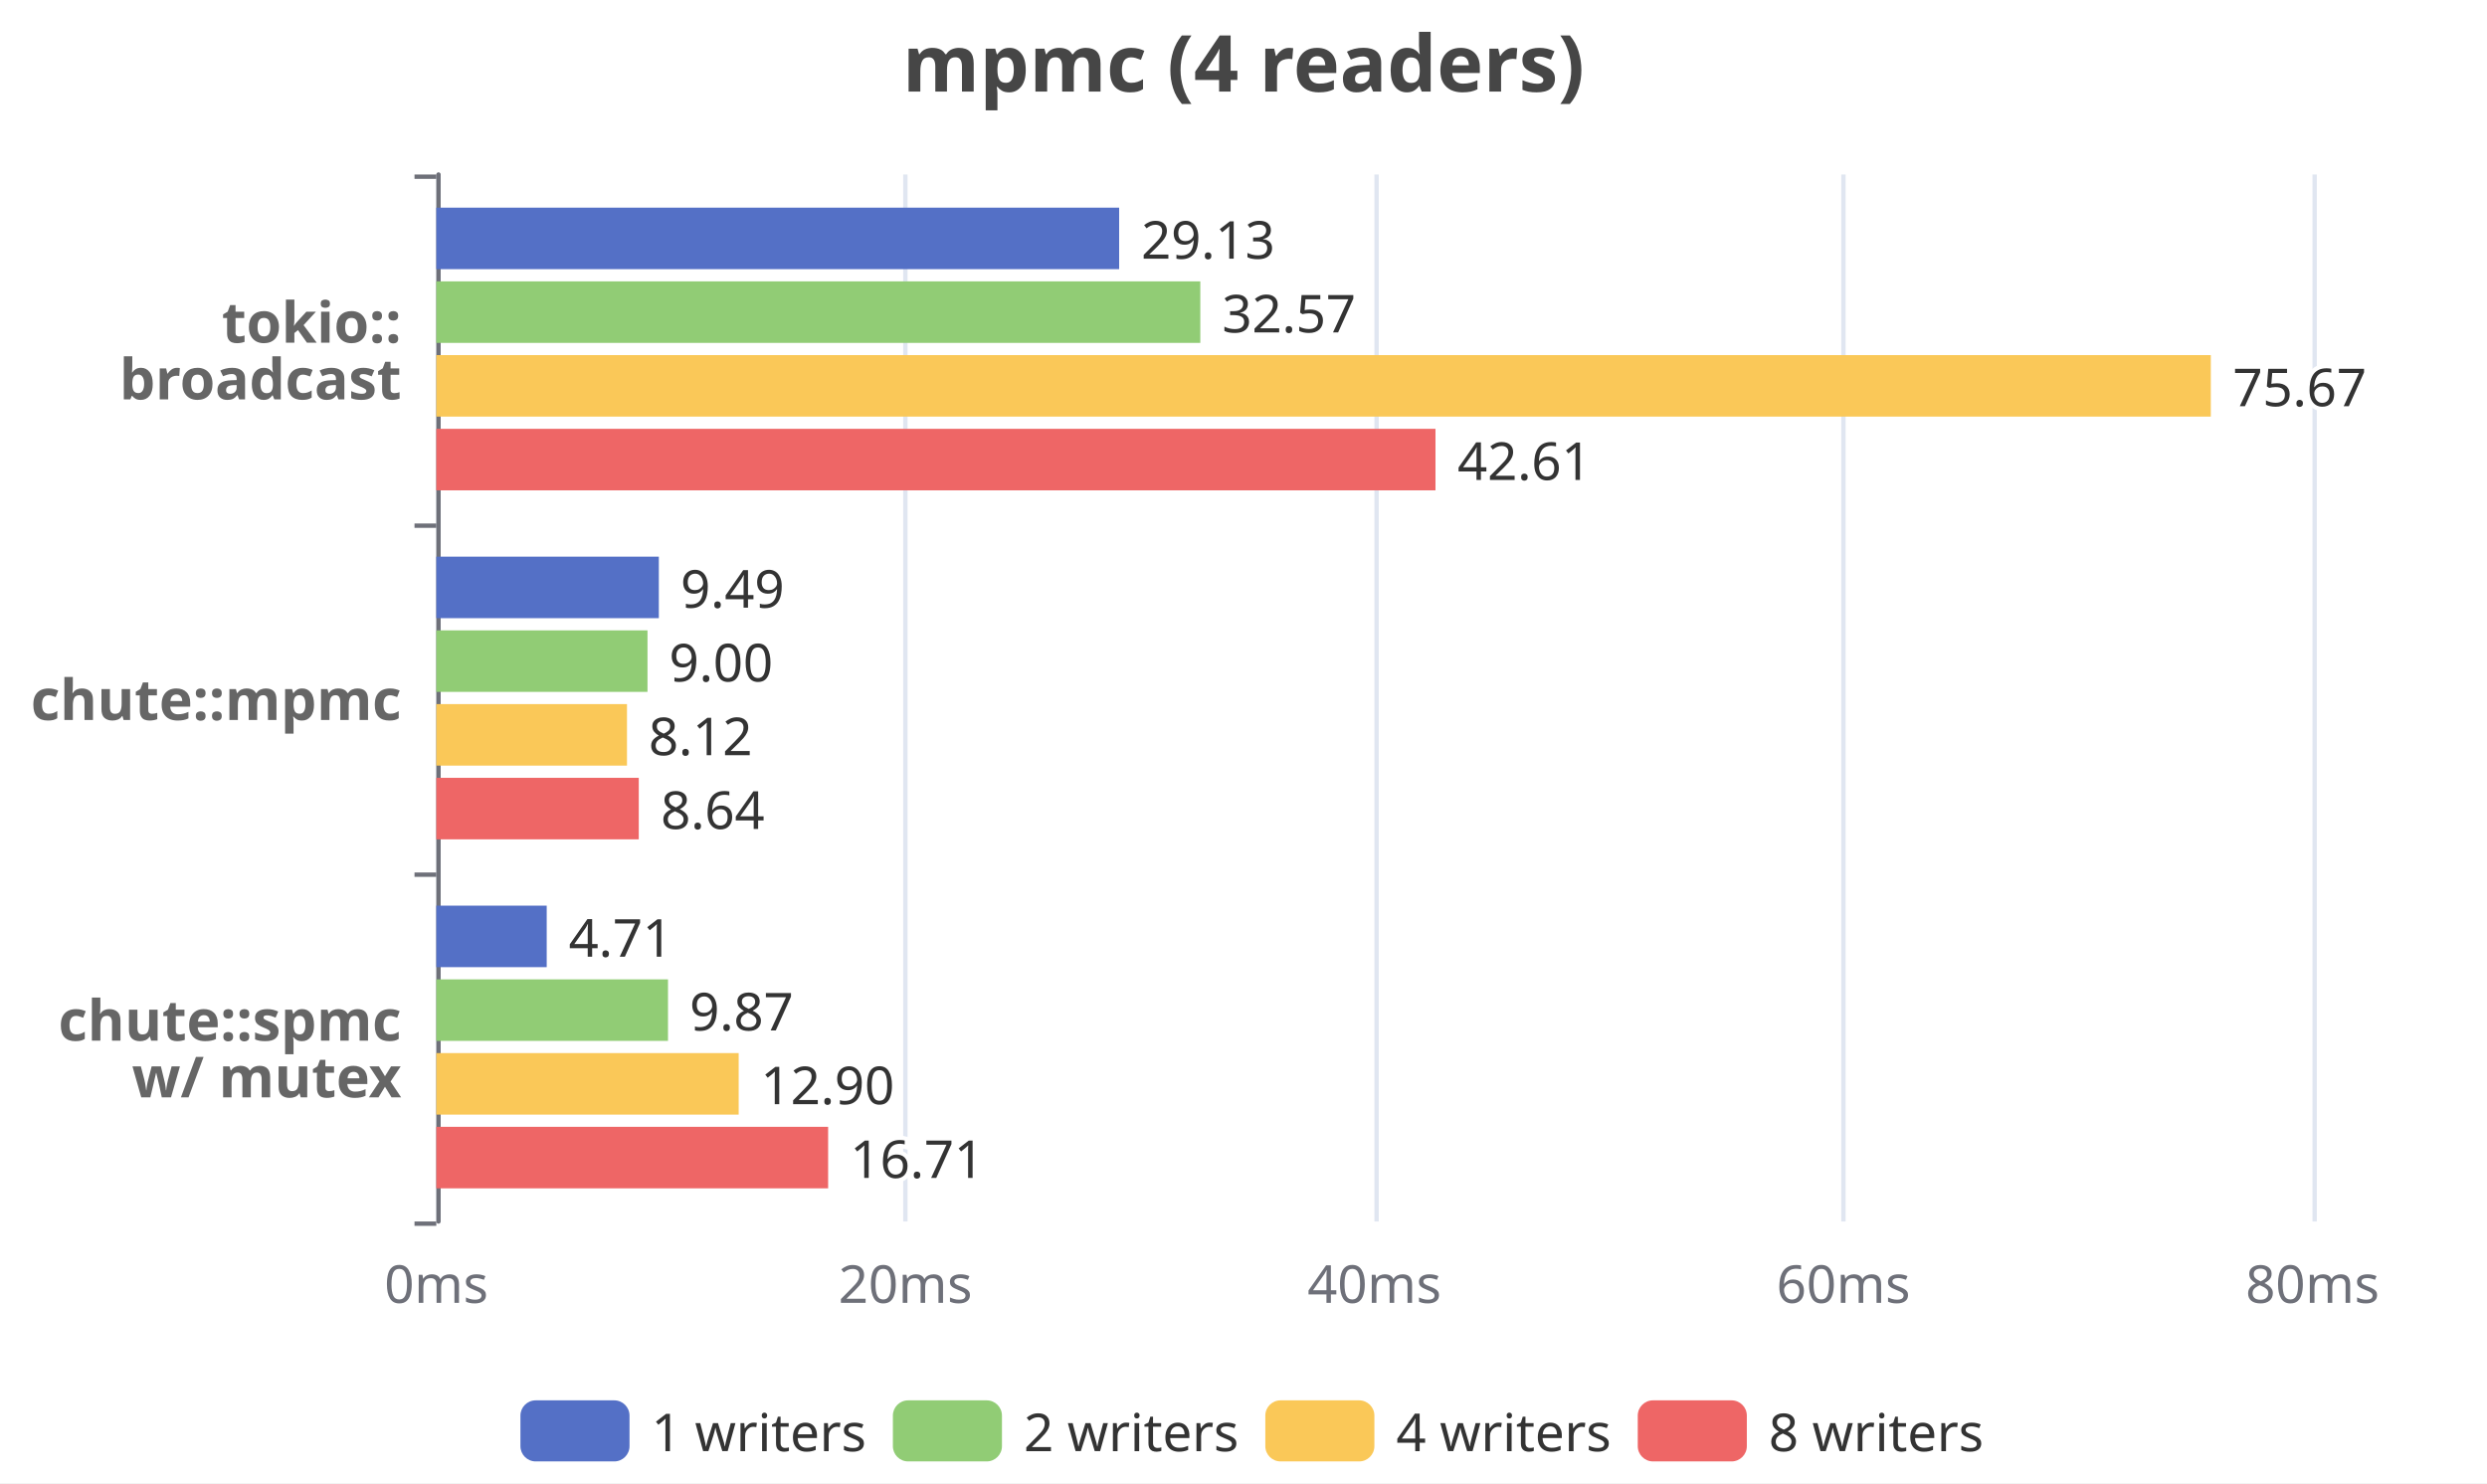
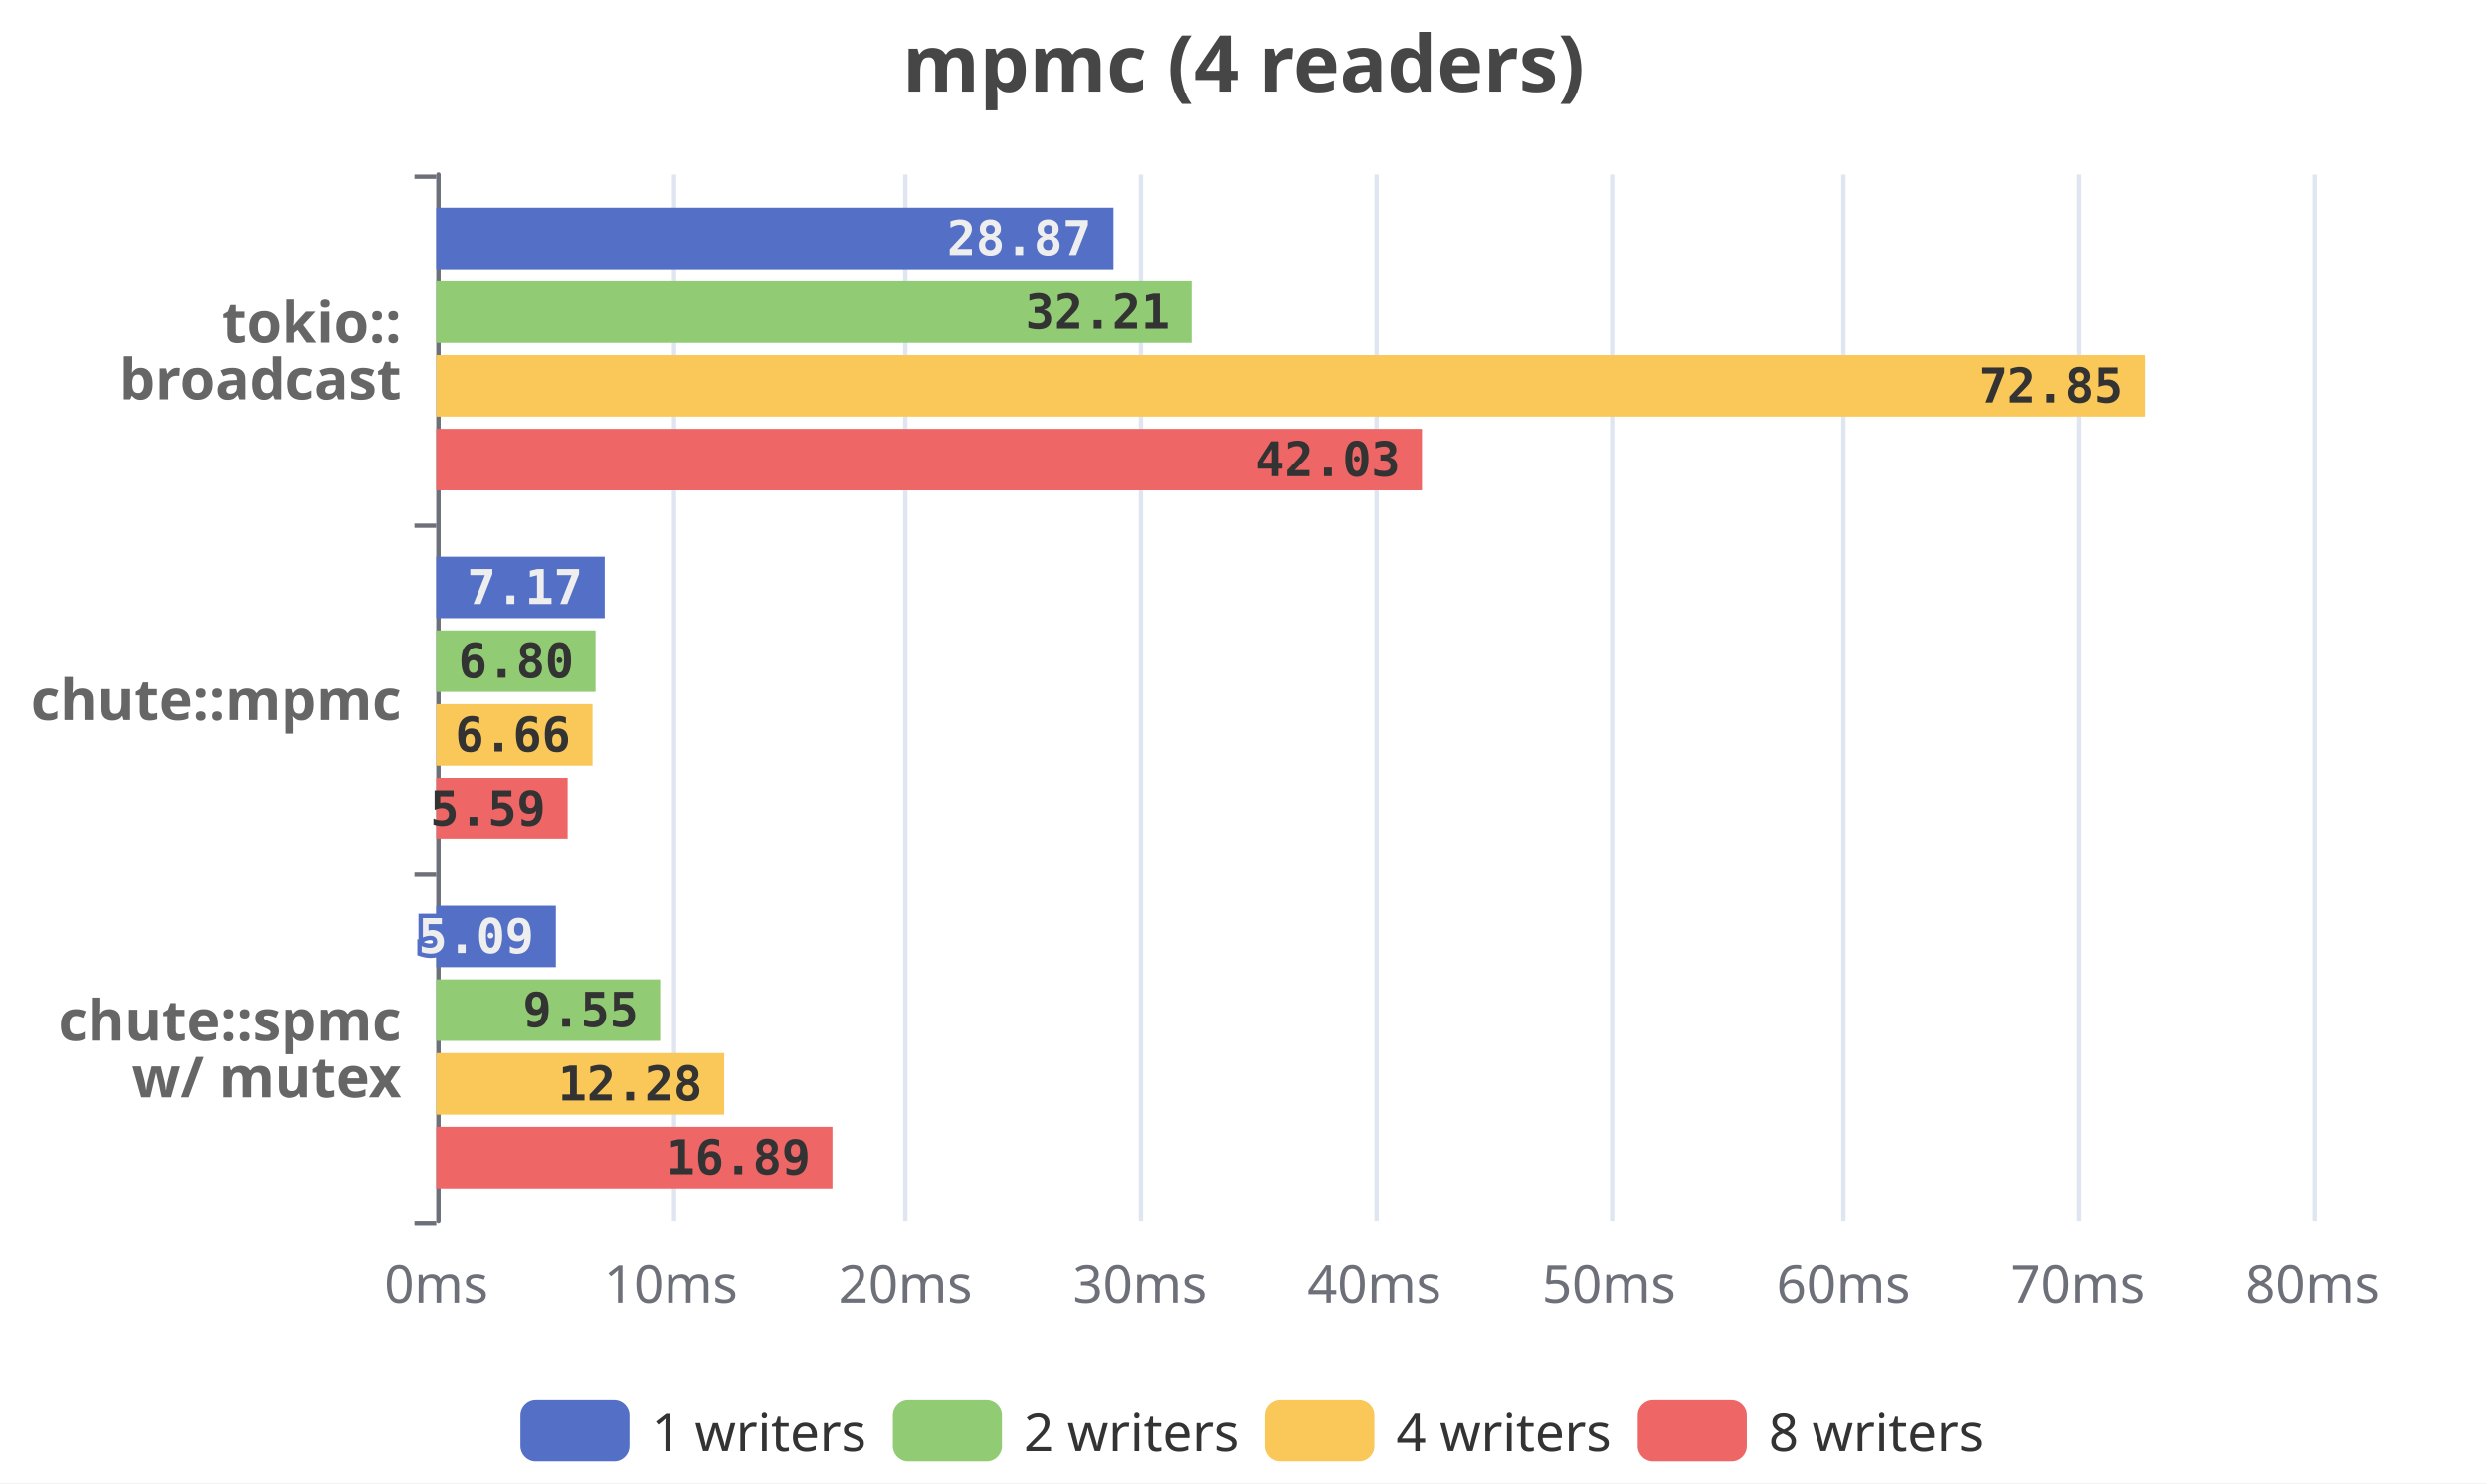
<svg xmlns="http://www.w3.org/2000/svg" width="570" height="340" version="1.1" baseProfile="full" viewBox="0 0 570 340">
  <rect width="570" height="340" x="0" y="0" fill="#FFFFFF" />
  <path d="M100.5 40L100.5 280" fill="transparent" stroke="#E0E6F1" class="zr0-cls-0" />
+   <path d="M154.5 40L154.5 280" fill="transparent" stroke="#E0E6F1" class="zr0-cls-0" />
  <path d="M207.5 40L207.5 280" fill="transparent" stroke="#E0E6F1" class="zr0-cls-0" />
+   <path d="M261.5 40L261.5 280" fill="transparent" stroke="#E0E6F1" class="zr0-cls-0" />
  <path d="M315.5 40L315.5 280" fill="transparent" stroke="#E0E6F1" class="zr0-cls-0" />
+   <path d="M369.5 40L369.5 280" fill="transparent" stroke="#E0E6F1" class="zr0-cls-0" />
  <path d="M422.5 40L422.5 280" fill="transparent" stroke="#E0E6F1" class="zr0-cls-0" />
+   <path d="M476.5 40L476.5 280" fill="transparent" stroke="#E0E6F1" class="zr0-cls-0" />
  <path d="M530.5 40L530.5 280" fill="transparent" stroke="#E0E6F1" class="zr0-cls-0" />
  <path d="M100.5 280L100.5 40" fill="transparent" stroke="#6E7079" stroke-linecap="round" class="zr0-cls-0" />
  <path d="M100 280.5L95 280.5" fill="transparent" stroke="#6E7079" class="zr0-cls-0" />
  <path d="M100 200.5L95 200.5" fill="transparent" stroke="#6E7079" class="zr0-cls-0" />
  <path d="M100 120.5L95 120.5" fill="transparent" stroke="#6E7079" class="zr0-cls-0" />
  <path d="M100 40.5L95 40.5" fill="transparent" stroke="#6E7079" class="zr0-cls-0" />
  <text dominant-baseline="central" text-anchor="end" style="font-size:13px;font-family:sans-serif;font-weight:bolder;" y="-6.5" transform="translate(92 240)" fill="#666666">chute::spmc</text>
  <text dominant-baseline="central" text-anchor="end" style="font-size:13px;font-family:sans-serif;font-weight:bolder;" xml:space="preserve" y="6.5" transform="translate(92 240)" fill="#666666">w/ mutex</text>
  <text dominant-baseline="central" text-anchor="end" style="font-size:13px;font-family:sans-serif;font-weight:bolder;" transform="translate(92 160)" fill="#666666">chute::mpmc</text>
  <text dominant-baseline="central" text-anchor="end" style="font-size:13px;font-family:sans-serif;font-weight:bolder;" y="-6.5" transform="translate(92 80)" fill="#666666">tokio::</text>
  <text dominant-baseline="central" text-anchor="end" style="font-size:13px;font-family:sans-serif;font-weight:bolder;" y="6.5" transform="translate(92 80)" fill="#666666">broadcast</text>
  <text dominant-baseline="central" text-anchor="middle" style="font-size:12px;font-family:sans-serif;" y="6" transform="translate(100 288)" fill="#6E7079">0ms</text>
+   <text dominant-baseline="central" text-anchor="middle" style="font-size:12px;font-family:sans-serif;" y="6" transform="translate(153.75 288)" fill="#6E7079">10ms</text>
  <text dominant-baseline="central" text-anchor="middle" style="font-size:12px;font-family:sans-serif;" y="6" transform="translate(207.5 288)" fill="#6E7079">20ms</text>
+   <text dominant-baseline="central" text-anchor="middle" style="font-size:12px;font-family:sans-serif;" y="6" transform="translate(261.25 288)" fill="#6E7079">30ms</text>
  <text dominant-baseline="central" text-anchor="middle" style="font-size:12px;font-family:sans-serif;" y="6" transform="translate(315 288)" fill="#6E7079">40ms</text>
+   <text dominant-baseline="central" text-anchor="middle" style="font-size:12px;font-family:sans-serif;" y="6" transform="translate(368.75 288)" fill="#6E7079">50ms</text>
  <text dominant-baseline="central" text-anchor="middle" style="font-size:12px;font-family:sans-serif;" y="6" transform="translate(422.5 288)" fill="#6E7079">60ms</text>
+   <text dominant-baseline="central" text-anchor="middle" style="font-size:12px;font-family:sans-serif;" y="6" transform="translate(476.25 288)" fill="#6E7079">70ms</text>
  <text dominant-baseline="central" text-anchor="middle" style="font-size:12px;font-family:sans-serif;" y="6" transform="translate(530 288)" fill="#6E7079">80ms</text>
-   <path d="M100 207.6l25.3 0l0 14.1l-25.3 0Z" fill="#5470c6" ecmeta_series_index="0" ecmeta_data_index="0" ecmeta_ssr_type="chart" class="zr0-cls-1" />
-   <path d="M100 127.6l51 0l0 14.1l-51 0Z" fill="#5470c6" ecmeta_series_index="0" ecmeta_data_index="1" ecmeta_ssr_type="chart" class="zr0-cls-1" />
-   <path d="M100 47.6l156.5 0l0 14.1l-156.5 0Z" fill="#5470c6" ecmeta_series_index="0" ecmeta_data_index="2" ecmeta_ssr_type="chart" class="zr0-cls-1" />
-   <path d="M100 224.5l53.1 0l0 14.1l-53.1 0Z" fill="#91cc75" ecmeta_series_index="1" ecmeta_data_index="0" ecmeta_ssr_type="chart" class="zr0-cls-2" />
-   <path d="M100 144.5l48.4 0l0 14.1l-48.4 0Z" fill="#91cc75" ecmeta_series_index="1" ecmeta_data_index="1" ecmeta_ssr_type="chart" class="zr0-cls-2" />
-   <path d="M100 64.5l175.1 0l0 14.1l-175.1 0Z" fill="#91cc75" ecmeta_series_index="1" ecmeta_data_index="2" ecmeta_ssr_type="chart" class="zr0-cls-2" />
-   <path d="M100 241.4l69.3 0l0 14.1l-69.3 0Z" fill="#fac858" ecmeta_series_index="2" ecmeta_data_index="0" ecmeta_ssr_type="chart" class="zr0-cls-3" />
-   <path d="M100 161.4l43.7 0l0 14.1l-43.7 0Z" fill="#fac858" ecmeta_series_index="2" ecmeta_data_index="1" ecmeta_ssr_type="chart" class="zr0-cls-3" />
-   <path d="M100 81.4l406.7 0l0 14.1l-406.7 0Z" fill="#fac858" ecmeta_series_index="2" ecmeta_data_index="2" ecmeta_ssr_type="chart" class="zr0-cls-3" />
-   <path d="M100 258.3l89.8 0l0 14.1l-89.8 0Z" fill="#ee6666" ecmeta_series_index="3" ecmeta_data_index="0" ecmeta_ssr_type="chart" class="zr0-cls-4" />
-   <path d="M100 178.3l46.4 0l0 14.1l-46.4 0Z" fill="#ee6666" ecmeta_series_index="3" ecmeta_data_index="1" ecmeta_ssr_type="chart" class="zr0-cls-4" />
-   <path d="M100 98.3l229 0l0 14.1l-229 0Z" fill="#ee6666" ecmeta_series_index="3" ecmeta_data_index="2" ecmeta_ssr_type="chart" class="zr0-cls-4" />
-   <text dominant-baseline="central" text-anchor="start" style="font-size:12px;font-family:sans-serif;" transform="translate(130.342 214.6435)" fill="#333" stroke="rgb(255,255,255)" stroke-width="2" paint-order="stroke" stroke-miterlimit="2">4.71</text>
-   <text dominant-baseline="central" text-anchor="start" style="font-size:12px;font-family:sans-serif;" transform="translate(155.9853 134.6435)" fill="#333" stroke="rgb(255,255,255)" stroke-width="2" paint-order="stroke" stroke-miterlimit="2">9.49</text>
-   <text dominant-baseline="central" text-anchor="start" style="font-size:12px;font-family:sans-serif;" transform="translate(261.5485 54.6435)" fill="#333" stroke="rgb(255,255,255)" stroke-width="2" paint-order="stroke" stroke-miterlimit="2">29.13</text>
-   <text dominant-baseline="central" text-anchor="start" style="font-size:12px;font-family:sans-serif;" transform="translate(158.0586 231.5478)" fill="#333" stroke="rgb(255,255,255)" stroke-width="2" paint-order="stroke" stroke-miterlimit="2">9.87</text>
-   <text dominant-baseline="central" text-anchor="start" style="font-size:12px;font-family:sans-serif;" transform="translate(153.3571 151.5478)" fill="#333" stroke="rgb(255,255,255)" stroke-width="2" paint-order="stroke" stroke-miterlimit="2">9.00</text>
-   <text dominant-baseline="central" text-anchor="start" style="font-size:12px;font-family:sans-serif;" transform="translate(280.0789 71.5478)" fill="#333" stroke="rgb(255,255,255)" stroke-width="2" paint-order="stroke" stroke-miterlimit="2">32.57</text>
-   <text dominant-baseline="central" text-anchor="start" style="font-size:12px;font-family:sans-serif;" transform="translate(174.3345 248.4522)" fill="#333" stroke="rgb(255,255,255)" stroke-width="2" paint-order="stroke" stroke-miterlimit="2">12.90</text>
-   <text dominant-baseline="central" text-anchor="start" style="font-size:12px;font-family:sans-serif;" transform="translate(148.6502 168.4522)" fill="#333" stroke="rgb(255,255,255)" stroke-width="2" paint-order="stroke" stroke-miterlimit="2">8.12</text>
-   <text dominant-baseline="central" text-anchor="start" style="font-size:12px;font-family:sans-serif;" transform="translate(511.7268 88.4522)" fill="#333" stroke="rgb(255,255,255)" stroke-width="2" paint-order="stroke" stroke-miterlimit="2">75.67</text>
-   <text dominant-baseline="central" text-anchor="start" style="font-size:12px;font-family:sans-serif;" transform="translate(194.8387 265.3565)" fill="#333" stroke="rgb(255,255,255)" stroke-width="2" paint-order="stroke" stroke-miterlimit="2">16.71</text>
-   <text dominant-baseline="central" text-anchor="start" style="font-size:12px;font-family:sans-serif;" transform="translate(151.437 185.3565)" fill="#333" stroke="rgb(255,255,255)" stroke-width="2" paint-order="stroke" stroke-miterlimit="2">8.64</text>
-   <text dominant-baseline="central" text-anchor="start" style="font-size:12px;font-family:sans-serif;" transform="translate(334.0406 105.3565)" fill="#333" stroke="rgb(255,255,255)" stroke-width="2" paint-order="stroke" stroke-miterlimit="2">42.61</text>
+   <path d="M100 207.6l27.4 0l0 14.1l-27.4 0Z" fill="#5470c6" ecmeta_series_index="0" ecmeta_data_index="0" ecmeta_ssr_type="chart" class="zr0-cls-1" />
+   <path d="M100 127.6l38.6 0l0 14.1l-38.6 0Z" fill="#5470c6" ecmeta_series_index="0" ecmeta_data_index="1" ecmeta_ssr_type="chart" class="zr0-cls-1" />
+   <path d="M100 47.6l155.2 0l0 14.1l-155.2 0Z" fill="#5470c6" ecmeta_series_index="0" ecmeta_data_index="2" ecmeta_ssr_type="chart" class="zr0-cls-1" />
+   <path d="M100 224.5l51.3 0l0 14.1l-51.3 0Z" fill="#91cc75" ecmeta_series_index="1" ecmeta_data_index="0" ecmeta_ssr_type="chart" class="zr0-cls-2" />
+   <path d="M100 144.5l36.5 0l0 14.1l-36.5 0Z" fill="#91cc75" ecmeta_series_index="1" ecmeta_data_index="1" ecmeta_ssr_type="chart" class="zr0-cls-2" />
+   <path d="M100 64.5l173.1 0l0 14.1l-173.1 0Z" fill="#91cc75" ecmeta_series_index="1" ecmeta_data_index="2" ecmeta_ssr_type="chart" class="zr0-cls-2" />
+   <path d="M100 241.4l66 0l0 14.1l-66 0Z" fill="#fac858" ecmeta_series_index="2" ecmeta_data_index="0" ecmeta_ssr_type="chart" class="zr0-cls-3" />
+   <path d="M100 161.4l35.8 0l0 14.1l-35.8 0Z" fill="#fac858" ecmeta_series_index="2" ecmeta_data_index="1" ecmeta_ssr_type="chart" class="zr0-cls-3" />
+   <path d="M100 81.4l391.6 0l0 14.1l-391.6 0Z" fill="#fac858" ecmeta_series_index="2" ecmeta_data_index="2" ecmeta_ssr_type="chart" class="zr0-cls-3" />
+   <path d="M100 258.3l90.8 0l0 14.1l-90.8 0Z" fill="#ee6666" ecmeta_series_index="3" ecmeta_data_index="0" ecmeta_ssr_type="chart" class="zr0-cls-4" />
+   <path d="M100 178.3l30.1 0l0 14.1l-30.1 0Z" fill="#ee6666" ecmeta_series_index="3" ecmeta_data_index="1" ecmeta_ssr_type="chart" class="zr0-cls-4" />
+   <path d="M100 98.3l225.9 0l0 14.1l-225.9 0Z" fill="#ee6666" ecmeta_series_index="3" ecmeta_data_index="2" ecmeta_ssr_type="chart" class="zr0-cls-4" />
+   <text dominant-baseline="central" text-anchor="end" style="font-size:11px;font-family:monospace;font-weight:bold;" transform="translate(122.3805 214.6435)" fill="#eee" stroke="#5470c6" stroke-width="2" paint-order="stroke" stroke-miterlimit="2">5.09</text>
+   <text dominant-baseline="central" text-anchor="end" style="font-size:11px;font-family:monospace;font-weight:bold;" transform="translate(133.5543 134.6435)" fill="#eee" stroke="#5470c6" stroke-width="2" paint-order="stroke" stroke-miterlimit="2">7.17</text>
+   <text dominant-baseline="central" text-anchor="end" style="font-size:11px;font-family:monospace;font-weight:bold;" transform="translate(250.1652 54.6435)" fill="#eee" stroke="#5470c6" stroke-width="2" paint-order="stroke" stroke-miterlimit="2">28.87</text>
+   <text dominant-baseline="central" text-anchor="end" style="font-size:11px;font-family:monospace;font-weight:bold;" transform="translate(146.3146 231.5478)" fill="#333">9.55</text>
+   <text dominant-baseline="central" text-anchor="end" style="font-size:11px;font-family:monospace;font-weight:bold;" transform="translate(131.5387 151.5478)" fill="#333">6.80</text>
+   <text dominant-baseline="central" text-anchor="end" style="font-size:11px;font-family:monospace;font-weight:bold;" transform="translate(268.1351 71.5478)" fill="#333">32.21</text>
+   <text dominant-baseline="central" text-anchor="end" style="font-size:11px;font-family:monospace;font-weight:bold;" transform="translate(160.9898 248.4522)" fill="#333">12.28</text>
+   <text dominant-baseline="central" text-anchor="end" style="font-size:11px;font-family:monospace;font-weight:bold;" transform="translate(130.7917 168.4522)" fill="#333">6.66</text>
+   <text dominant-baseline="central" text-anchor="end" style="font-size:11px;font-family:monospace;font-weight:bold;" transform="translate(486.5569 88.4522)" fill="#333">72.85</text>
+   <text dominant-baseline="central" text-anchor="end" style="font-size:11px;font-family:monospace;font-weight:bold;" transform="translate(185.7968 265.3565)" fill="#333">16.89</text>
+   <text dominant-baseline="central" text-anchor="end" style="font-size:11px;font-family:monospace;font-weight:bold;" transform="translate(125.0708 185.3565)" fill="#333">5.59</text>
+   <text dominant-baseline="central" text-anchor="end" style="font-size:11px;font-family:monospace;font-weight:bold;" transform="translate(320.9264 105.3565)" fill="#333">42.03</text>
  <path d="M-5 -5l341.4 0l0 24l-341.4 0Z" transform="translate(119.28 321)" fill="rgb(0,0,0)" fill-opacity="0" stroke="#ccc" stroke-width="0" class="zr0-cls-0" />
  <path d="M3.5 0L21.5 0A3.5 3.5 0 0 1 25 3.5L25 10.5A3.5 3.5 0 0 1 21.5 14L3.5 14A3.5 3.5 0 0 1 0 10.5L0 3.5A3.5 3.5 0 0 1 3.5 0" transform="translate(119.28 321)" fill="#5470c6" ecmeta_series_index="0" ecmeta_data_index="0" ecmeta_ssr_type="legend" ecmeta_silent="true" class="zr0-cls-0" />
  <text dominant-baseline="central" text-anchor="start" style="font-size:12px;font-family:sans-serif;" xml:space="preserve" x="30" y="7" transform="translate(119.28 321)" fill="#333">1 writers</text>
  <path d="M0 0l75.4 0l0 14l-75.4 0Z" transform="translate(119.28 321)" fill="transparent" ecmeta_series_index="0" ecmeta_data_index="0" ecmeta_ssr_type="legend" class="zr0-cls-5" />
  <path d="M3.5 0L21.5 0A3.5 3.5 0 0 1 25 3.5L25 10.5A3.5 3.5 0 0 1 21.5 14L3.5 14A3.5 3.5 0 0 1 0 10.5L0 3.5A3.5 3.5 0 0 1 3.5 0" transform="translate(204.64 321)" fill="#91cc75" ecmeta_series_index="1" ecmeta_data_index="1" ecmeta_ssr_type="legend" ecmeta_silent="true" class="zr0-cls-0" />
  <text dominant-baseline="central" text-anchor="start" style="font-size:12px;font-family:sans-serif;" xml:space="preserve" x="30" y="7" transform="translate(204.64 321)" fill="#333">2 writers</text>
  <path d="M0 0l75.4 0l0 14l-75.4 0Z" transform="translate(204.64 321)" fill="transparent" ecmeta_series_index="1" ecmeta_data_index="1" ecmeta_ssr_type="legend" class="zr0-cls-5" />
  <path d="M3.5 0L21.5 0A3.5 3.5 0 0 1 25 3.5L25 10.5A3.5 3.5 0 0 1 21.5 14L3.5 14A3.5 3.5 0 0 1 0 10.5L0 3.5A3.5 3.5 0 0 1 3.5 0" transform="translate(290 321)" fill="#fac858" ecmeta_series_index="2" ecmeta_data_index="2" ecmeta_ssr_type="legend" ecmeta_silent="true" class="zr0-cls-0" />
  <text dominant-baseline="central" text-anchor="start" style="font-size:12px;font-family:sans-serif;" xml:space="preserve" x="30" y="7" transform="translate(290 321)" fill="#333">4 writers</text>
  <path d="M0 0l75.4 0l0 14l-75.4 0Z" transform="translate(290 321)" fill="transparent" ecmeta_series_index="2" ecmeta_data_index="2" ecmeta_ssr_type="legend" class="zr0-cls-5" />
  <path d="M3.5 0L21.5 0A3.5 3.5 0 0 1 25 3.5L25 10.5A3.5 3.5 0 0 1 21.5 14L3.5 14A3.5 3.5 0 0 1 0 10.5L0 3.5A3.5 3.5 0 0 1 3.5 0" transform="translate(375.36 321)" fill="#ee6666" ecmeta_series_index="3" ecmeta_data_index="3" ecmeta_ssr_type="legend" ecmeta_silent="true" class="zr0-cls-0" />
  <text dominant-baseline="central" text-anchor="start" style="font-size:12px;font-family:sans-serif;" xml:space="preserve" x="30" y="7" transform="translate(375.36 321)" fill="#333">8 writers</text>
  <path d="M0 0l75.4 0l0 14l-75.4 0Z" transform="translate(375.36 321)" fill="transparent" ecmeta_series_index="3" ecmeta_data_index="3" ecmeta_ssr_type="legend" class="zr0-cls-5" />
  <path d="M-76.1 -5l152.2 0l0 28l-152.2 0Z" transform="translate(285 5)" fill="rgb(0,0,0)" fill-opacity="0" stroke="#ccc" stroke-width="0" class="zr0-cls-0" />
  <text dominant-baseline="central" text-anchor="middle" style="font-size:18px;font-family:sans-serif;font-weight:bold;" xml:space="preserve" y="9" transform="translate(285 5)" fill="#464646">mpmc (4 readers)</text>
  <style>
.zr0-cls-0:hover {
pointer-events:none;
}
.zr0-cls-1:hover {
cursor:pointer;
fill:rgba(92,123,217,1);
}
.zr0-cls-2:hover {
cursor:pointer;
fill:rgba(159,224,128,1);
}
.zr0-cls-3:hover {
cursor:pointer;
fill:rgba(255,220,96,1);
}
.zr0-cls-4:hover {
cursor:pointer;
fill:rgba(255,112,112,1);
}
.zr0-cls-5:hover {
cursor:pointer;
fill:rgba(0,0,0,0);
}



</style>
</svg>
